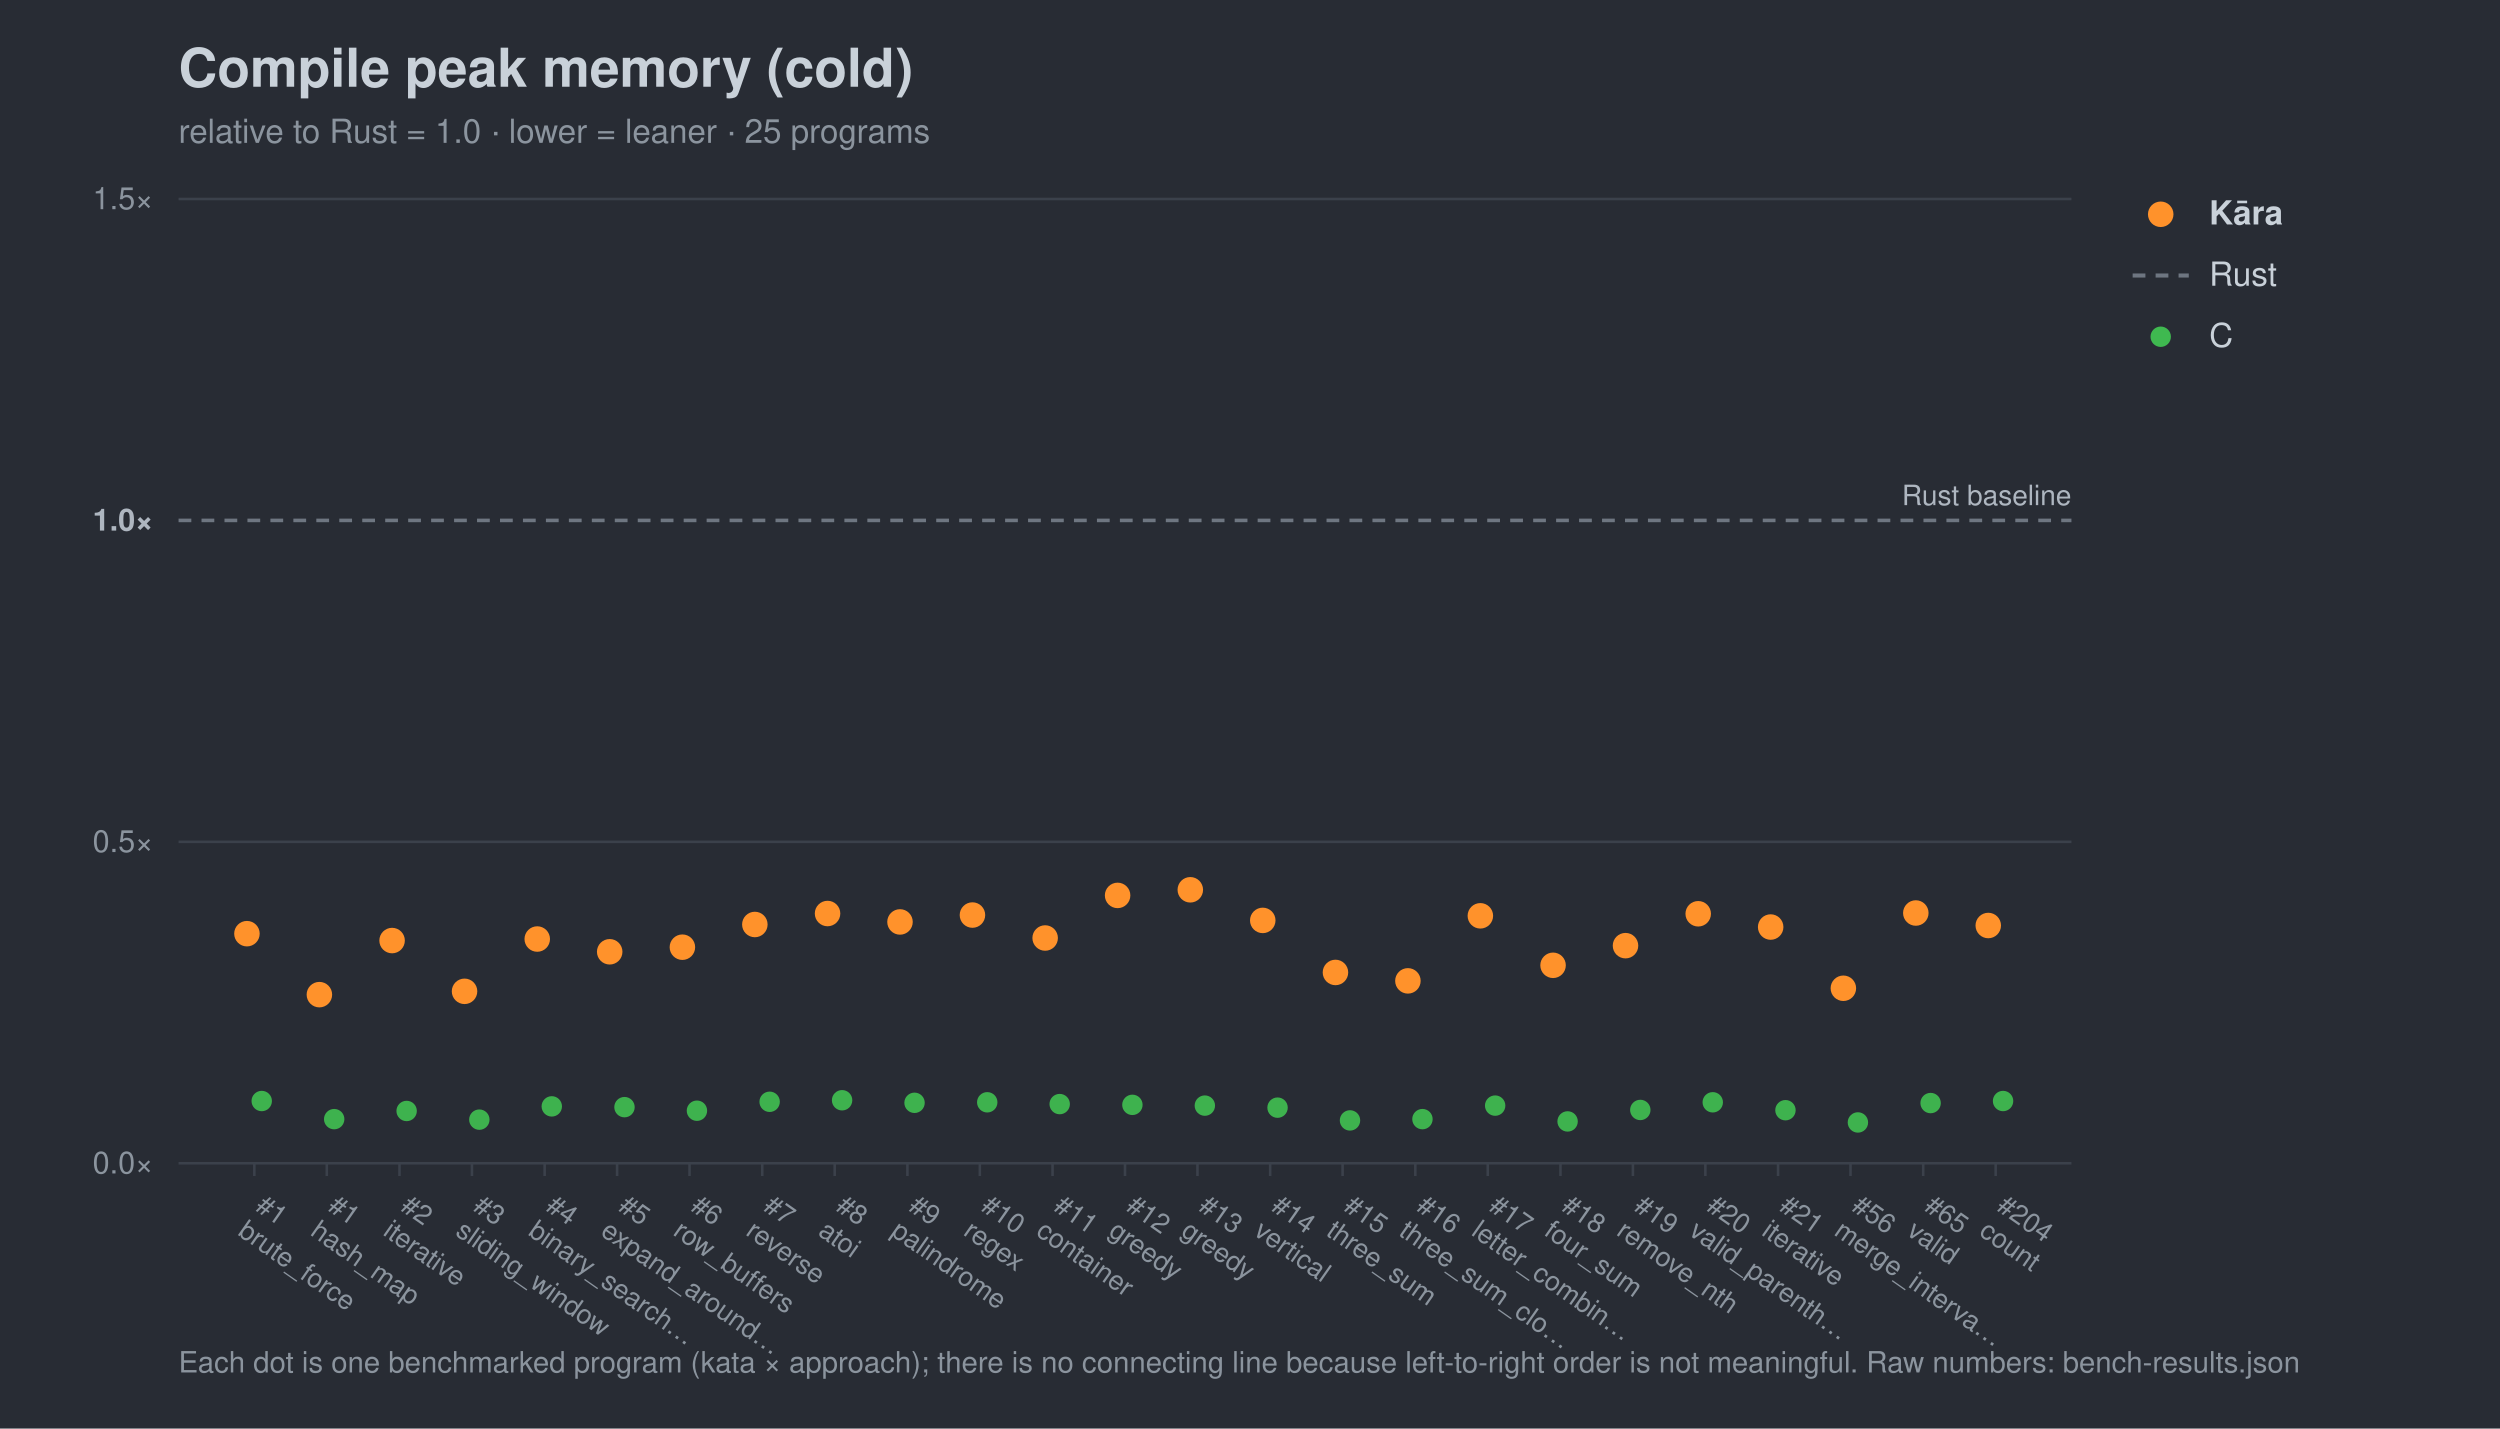
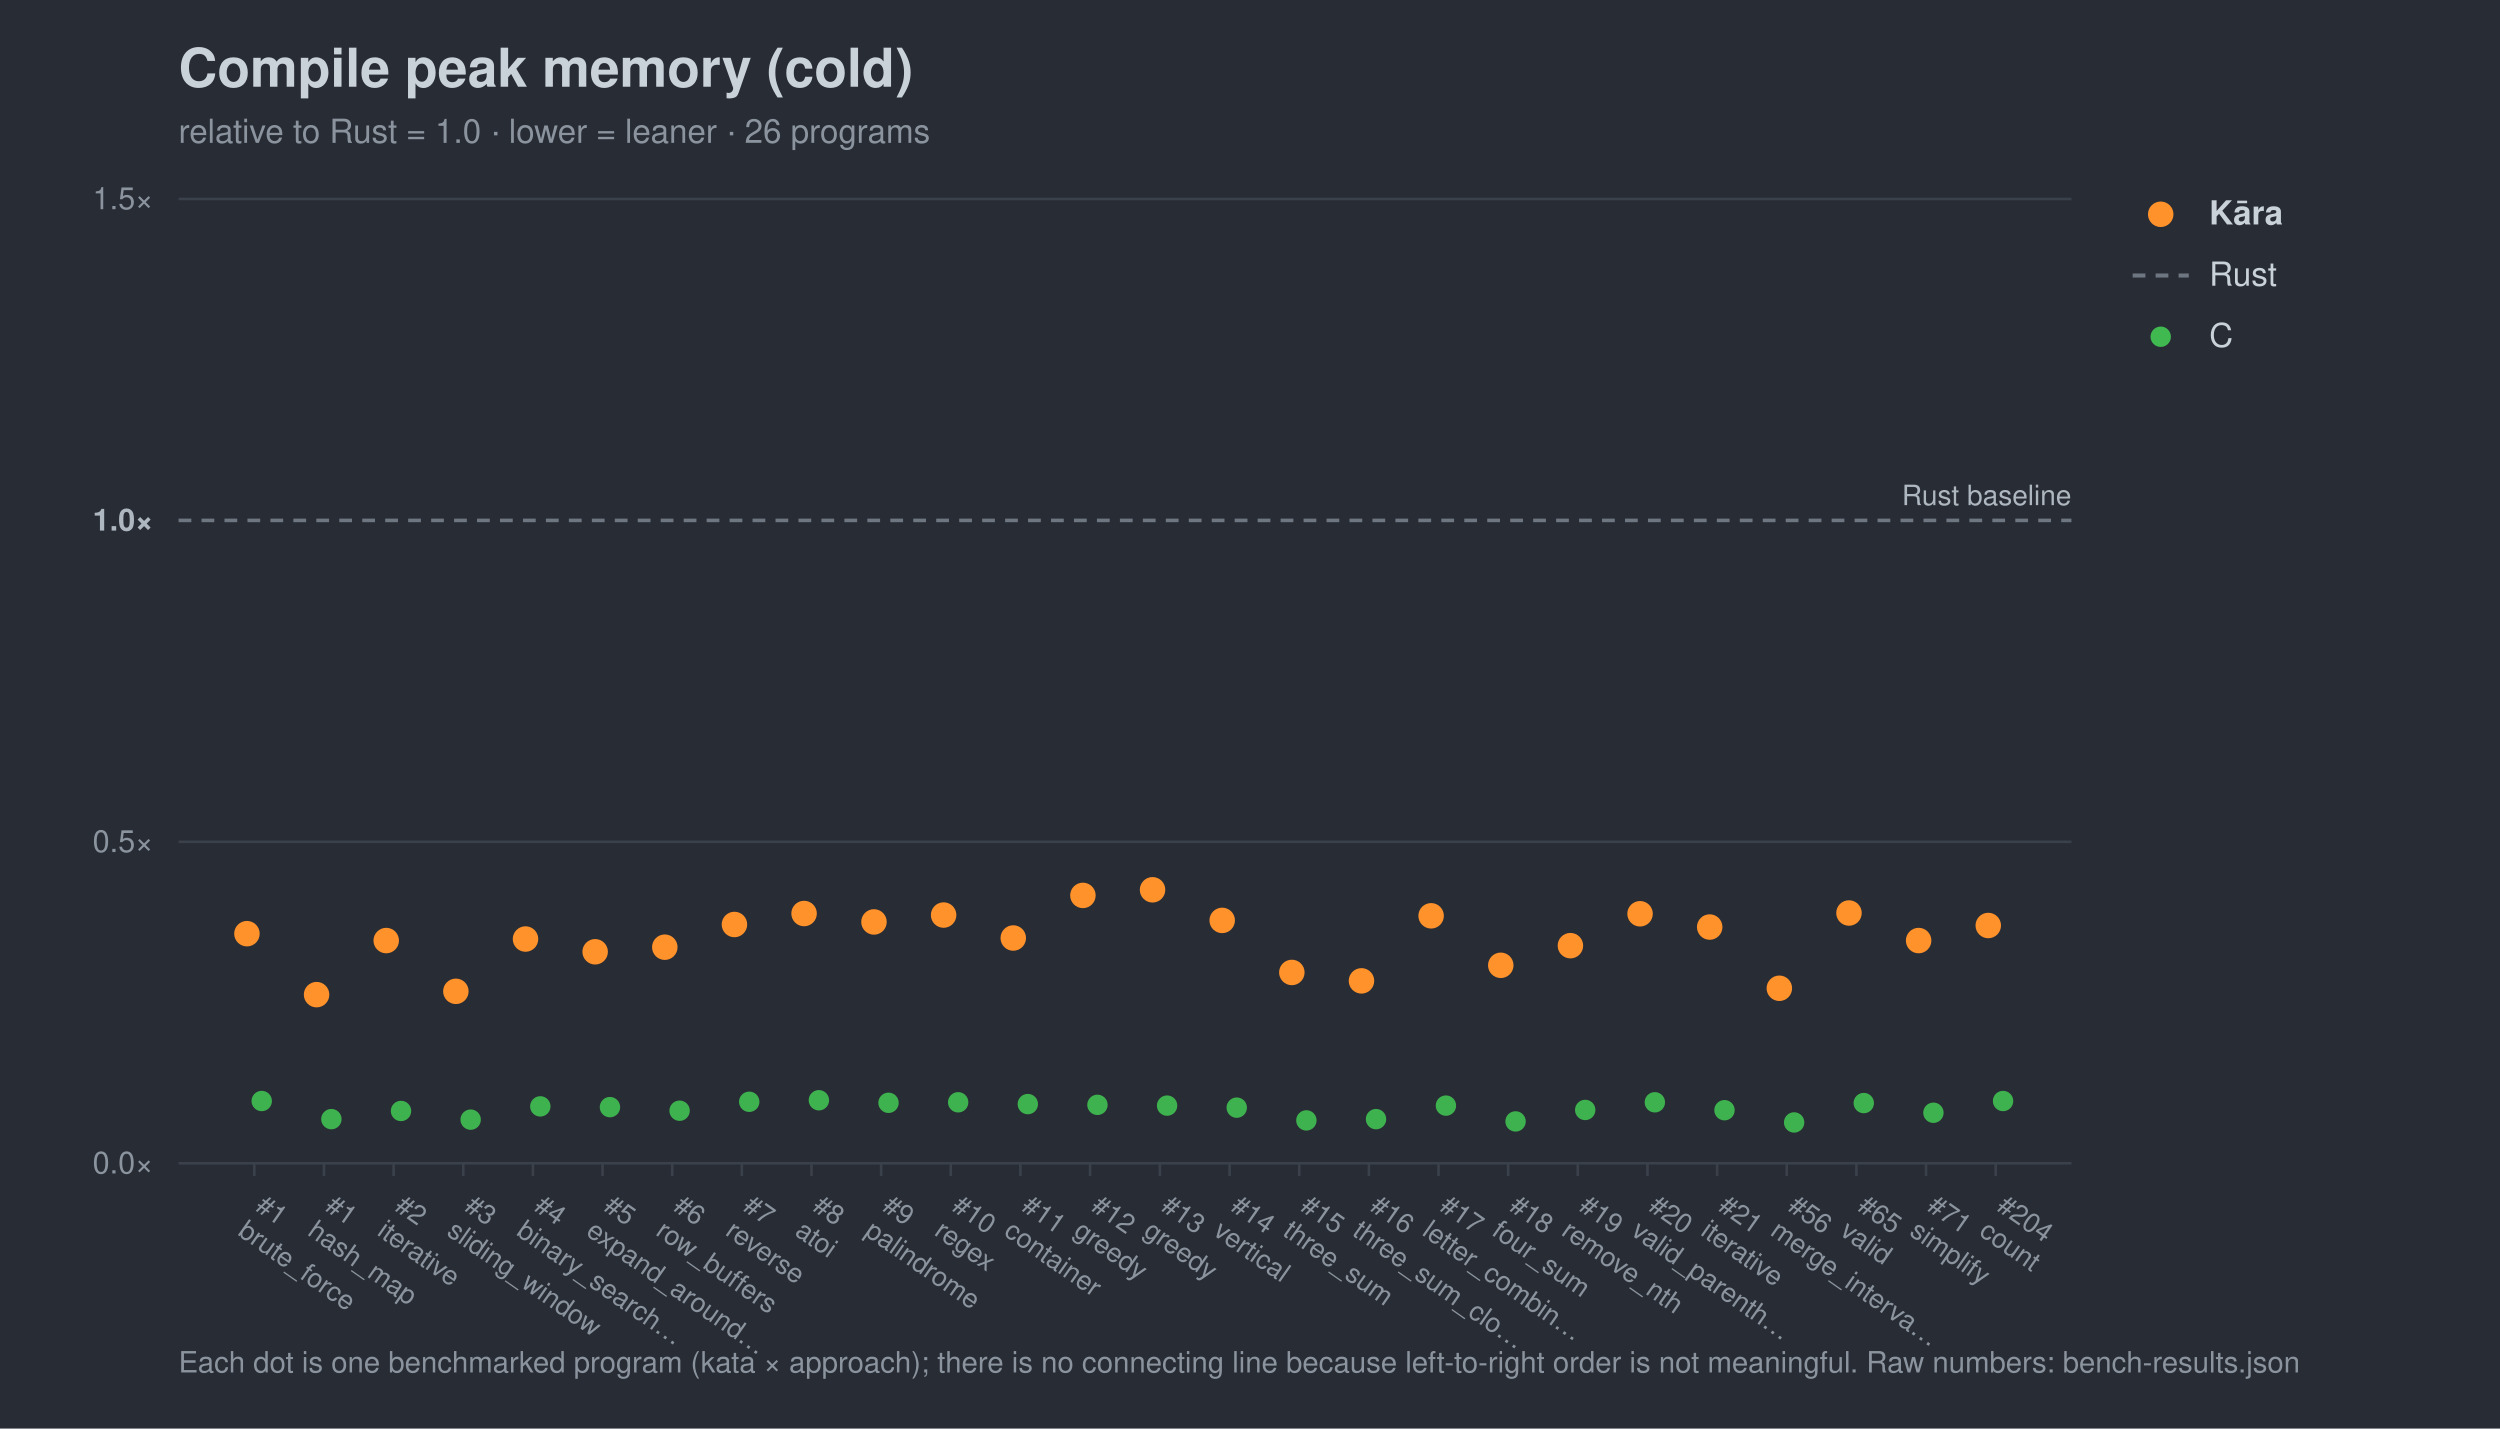
<svg xmlns="http://www.w3.org/2000/svg" width="980" height="560" viewBox="0 0 980 560" font-family="-apple-system,Segoe UI,Helvetica,Arial,sans-serif">
  <rect width="980" height="560" fill="#282c34" />
  <text x="70" y="34" font-size="21" font-weight="700" fill="#c9d1d9">Compile peak memory (cold)</text>
-   <text x="70" y="56" font-size="13" fill="#8b949e">relative to Rust = 1.0 · lower = leaner · 25 programs</text>
+   <text x="70" y="56" font-size="13" fill="#8b949e">relative to Rust = 1.0 · lower = leaner · 26 programs</text>
  <line x1="70" y1="456.0" x2="812" y2="456.0" stroke="#3b414b" stroke-width="1" />
  <text x="60" y="460.0" font-size="12" text-anchor="end" fill="#8b949e">0.0×</text>
  <line x1="70" y1="330.0" x2="812" y2="330.0" stroke="#3b414b" stroke-width="1" />
  <text x="60" y="334.0" font-size="12" text-anchor="end" fill="#8b949e">0.5×</text>
  <line x1="70" y1="204.0" x2="812" y2="204.0" stroke="#6e7681" stroke-width="1.4" stroke-dasharray="5 4" />
  <text x="60" y="208.0" font-size="12" text-anchor="end" fill="#aeb6c0" font-weight="700">1.0×</text>
  <line x1="70" y1="78.0" x2="812" y2="78.0" stroke="#3b414b" stroke-width="1" />
  <text x="60" y="82.0" font-size="12" text-anchor="end" fill="#8b949e">1.5×</text>
  <text x="812" y="198.0" font-size="11" text-anchor="end" fill="#aeb6c0">Rust baseline</text>
  <line x1="99.7" y1="456" x2="99.7" y2="461" stroke="#3b414b" />
  <g transform="translate(99.7,474) rotate(35)">
    <text x="0" y="0" font-size="10.5" fill="#8b949e">#1</text>
    <text x="0" y="12" font-size="10.5" fill="#8b949e">brute_force</text>
  </g>
-   <line x1="128.1" y1="456" x2="128.1" y2="461" stroke="#3b414b" />
-   <g transform="translate(128.1,474) rotate(35)">
+   <line x1="127.0" y1="456" x2="127.0" y2="461" stroke="#3b414b" />
+   <g transform="translate(127.0,474) rotate(35)">
    <text x="0" y="0" font-size="10.5" fill="#8b949e">#1</text>
    <text x="0" y="12" font-size="10.5" fill="#8b949e">hash_map</text>
  </g>
-   <line x1="156.6" y1="456" x2="156.6" y2="461" stroke="#3b414b" />
-   <g transform="translate(156.6,474) rotate(35)">
+   <line x1="154.3" y1="456" x2="154.3" y2="461" stroke="#3b414b" />
+   <g transform="translate(154.3,474) rotate(35)">
    <text x="0" y="0" font-size="10.5" fill="#8b949e">#2</text>
    <text x="0" y="12" font-size="10.5" fill="#8b949e">iterative</text>
  </g>
-   <line x1="185.0" y1="456" x2="185.0" y2="461" stroke="#3b414b" />
-   <g transform="translate(185.0,474) rotate(35)">
+   <line x1="181.6" y1="456" x2="181.6" y2="461" stroke="#3b414b" />
+   <g transform="translate(181.6,474) rotate(35)">
    <text x="0" y="0" font-size="10.5" fill="#8b949e">#3</text>
    <text x="0" y="12" font-size="10.5" fill="#8b949e">sliding_window</text>
  </g>
-   <line x1="213.5" y1="456" x2="213.5" y2="461" stroke="#3b414b" />
-   <g transform="translate(213.5,474) rotate(35)">
+   <line x1="208.9" y1="456" x2="208.9" y2="461" stroke="#3b414b" />
+   <g transform="translate(208.9,474) rotate(35)">
    <text x="0" y="0" font-size="10.5" fill="#8b949e">#4</text>
    <text x="0" y="12" font-size="10.5" fill="#8b949e">binary_search…</text>
  </g>
-   <line x1="241.9" y1="456" x2="241.9" y2="461" stroke="#3b414b" />
-   <g transform="translate(241.9,474) rotate(35)">
+   <line x1="236.2" y1="456" x2="236.2" y2="461" stroke="#3b414b" />
+   <g transform="translate(236.2,474) rotate(35)">
    <text x="0" y="0" font-size="10.5" fill="#8b949e">#5</text>
    <text x="0" y="12" font-size="10.5" fill="#8b949e">expand_around…</text>
  </g>
-   <line x1="270.3" y1="456" x2="270.3" y2="461" stroke="#3b414b" />
-   <g transform="translate(270.3,474) rotate(35)">
+   <line x1="263.5" y1="456" x2="263.5" y2="461" stroke="#3b414b" />
+   <g transform="translate(263.5,474) rotate(35)">
    <text x="0" y="0" font-size="10.5" fill="#8b949e">#6</text>
    <text x="0" y="12" font-size="10.5" fill="#8b949e">row_buffers</text>
  </g>
-   <line x1="298.8" y1="456" x2="298.8" y2="461" stroke="#3b414b" />
-   <g transform="translate(298.8,474) rotate(35)">
+   <line x1="290.8" y1="456" x2="290.8" y2="461" stroke="#3b414b" />
+   <g transform="translate(290.8,474) rotate(35)">
    <text x="0" y="0" font-size="10.5" fill="#8b949e">#7</text>
    <text x="0" y="12" font-size="10.5" fill="#8b949e">reverse</text>
  </g>
-   <line x1="327.2" y1="456" x2="327.2" y2="461" stroke="#3b414b" />
-   <g transform="translate(327.2,474) rotate(35)">
+   <line x1="318.1" y1="456" x2="318.1" y2="461" stroke="#3b414b" />
+   <g transform="translate(318.1,474) rotate(35)">
    <text x="0" y="0" font-size="10.5" fill="#8b949e">#8</text>
    <text x="0" y="12" font-size="10.5" fill="#8b949e">atoi</text>
  </g>
-   <line x1="355.7" y1="456" x2="355.7" y2="461" stroke="#3b414b" />
-   <g transform="translate(355.7,474) rotate(35)">
+   <line x1="345.4" y1="456" x2="345.4" y2="461" stroke="#3b414b" />
+   <g transform="translate(345.4,474) rotate(35)">
    <text x="0" y="0" font-size="10.5" fill="#8b949e">#9</text>
    <text x="0" y="12" font-size="10.5" fill="#8b949e">palindrome</text>
  </g>
-   <line x1="384.1" y1="456" x2="384.1" y2="461" stroke="#3b414b" />
-   <g transform="translate(384.1,474) rotate(35)">
+   <line x1="372.7" y1="456" x2="372.7" y2="461" stroke="#3b414b" />
+   <g transform="translate(372.7,474) rotate(35)">
    <text x="0" y="0" font-size="10.5" fill="#8b949e">#10</text>
    <text x="0" y="12" font-size="10.5" fill="#8b949e">regex</text>
  </g>
-   <line x1="412.6" y1="456" x2="412.6" y2="461" stroke="#3b414b" />
-   <g transform="translate(412.6,474) rotate(35)">
+   <line x1="400.0" y1="456" x2="400.0" y2="461" stroke="#3b414b" />
+   <g transform="translate(400.0,474) rotate(35)">
    <text x="0" y="0" font-size="10.5" fill="#8b949e">#11</text>
    <text x="0" y="12" font-size="10.5" fill="#8b949e">container</text>
  </g>
-   <line x1="441.0" y1="456" x2="441.0" y2="461" stroke="#3b414b" />
-   <g transform="translate(441.0,474) rotate(35)">
+   <line x1="427.3" y1="456" x2="427.3" y2="461" stroke="#3b414b" />
+   <g transform="translate(427.3,474) rotate(35)">
    <text x="0" y="0" font-size="10.5" fill="#8b949e">#12</text>
    <text x="0" y="12" font-size="10.5" fill="#8b949e">greedy</text>
  </g>
-   <line x1="469.4" y1="456" x2="469.4" y2="461" stroke="#3b414b" />
-   <g transform="translate(469.4,474) rotate(35)">
+   <line x1="454.7" y1="456" x2="454.7" y2="461" stroke="#3b414b" />
+   <g transform="translate(454.7,474) rotate(35)">
    <text x="0" y="0" font-size="10.5" fill="#8b949e">#13</text>
    <text x="0" y="12" font-size="10.5" fill="#8b949e">greedy</text>
  </g>
-   <line x1="497.9" y1="456" x2="497.9" y2="461" stroke="#3b414b" />
-   <g transform="translate(497.9,474) rotate(35)">
+   <line x1="482.0" y1="456" x2="482.0" y2="461" stroke="#3b414b" />
+   <g transform="translate(482.0,474) rotate(35)">
    <text x="0" y="0" font-size="10.5" fill="#8b949e">#14</text>
    <text x="0" y="12" font-size="10.5" fill="#8b949e">vertical</text>
  </g>
-   <line x1="526.3" y1="456" x2="526.3" y2="461" stroke="#3b414b" />
-   <g transform="translate(526.3,474) rotate(35)">
+   <line x1="509.3" y1="456" x2="509.3" y2="461" stroke="#3b414b" />
+   <g transform="translate(509.3,474) rotate(35)">
    <text x="0" y="0" font-size="10.5" fill="#8b949e">#15</text>
    <text x="0" y="12" font-size="10.5" fill="#8b949e">three_sum</text>
  </g>
-   <line x1="554.8" y1="456" x2="554.8" y2="461" stroke="#3b414b" />
-   <g transform="translate(554.8,474) rotate(35)">
+   <line x1="536.6" y1="456" x2="536.6" y2="461" stroke="#3b414b" />
+   <g transform="translate(536.6,474) rotate(35)">
    <text x="0" y="0" font-size="10.5" fill="#8b949e">#16</text>
    <text x="0" y="12" font-size="10.5" fill="#8b949e">three_sum_clo…</text>
  </g>
-   <line x1="583.2" y1="456" x2="583.2" y2="461" stroke="#3b414b" />
-   <g transform="translate(583.2,474) rotate(35)">
+   <line x1="563.9" y1="456" x2="563.9" y2="461" stroke="#3b414b" />
+   <g transform="translate(563.9,474) rotate(35)">
    <text x="0" y="0" font-size="10.5" fill="#8b949e">#17</text>
    <text x="0" y="12" font-size="10.5" fill="#8b949e">letter_combin…</text>
  </g>
-   <line x1="611.7" y1="456" x2="611.7" y2="461" stroke="#3b414b" />
-   <g transform="translate(611.7,474) rotate(35)">
+   <line x1="591.2" y1="456" x2="591.2" y2="461" stroke="#3b414b" />
+   <g transform="translate(591.2,474) rotate(35)">
    <text x="0" y="0" font-size="10.5" fill="#8b949e">#18</text>
    <text x="0" y="12" font-size="10.5" fill="#8b949e">four_sum</text>
  </g>
-   <line x1="640.1" y1="456" x2="640.1" y2="461" stroke="#3b414b" />
-   <g transform="translate(640.1,474) rotate(35)">
+   <line x1="618.5" y1="456" x2="618.5" y2="461" stroke="#3b414b" />
+   <g transform="translate(618.5,474) rotate(35)">
    <text x="0" y="0" font-size="10.5" fill="#8b949e">#19</text>
    <text x="0" y="12" font-size="10.5" fill="#8b949e">remove_nth</text>
  </g>
-   <line x1="668.5" y1="456" x2="668.5" y2="461" stroke="#3b414b" />
-   <g transform="translate(668.5,474) rotate(35)">
+   <line x1="645.8" y1="456" x2="645.8" y2="461" stroke="#3b414b" />
+   <g transform="translate(645.8,474) rotate(35)">
    <text x="0" y="0" font-size="10.5" fill="#8b949e">#20</text>
    <text x="0" y="12" font-size="10.5" fill="#8b949e">valid_parenth…</text>
  </g>
-   <line x1="697.0" y1="456" x2="697.0" y2="461" stroke="#3b414b" />
-   <g transform="translate(697.0,474) rotate(35)">
+   <line x1="673.1" y1="456" x2="673.1" y2="461" stroke="#3b414b" />
+   <g transform="translate(673.1,474) rotate(35)">
    <text x="0" y="0" font-size="10.5" fill="#8b949e">#21</text>
    <text x="0" y="12" font-size="10.5" fill="#8b949e">iterative</text>
  </g>
-   <line x1="725.4" y1="456" x2="725.4" y2="461" stroke="#3b414b" />
-   <g transform="translate(725.4,474) rotate(35)">
+   <line x1="700.4" y1="456" x2="700.4" y2="461" stroke="#3b414b" />
+   <g transform="translate(700.4,474) rotate(35)">
    <text x="0" y="0" font-size="10.5" fill="#8b949e">#56</text>
    <text x="0" y="12" font-size="10.5" fill="#8b949e">merge_interva…</text>
  </g>
-   <line x1="753.9" y1="456" x2="753.9" y2="461" stroke="#3b414b" />
-   <g transform="translate(753.9,474) rotate(35)">
+   <line x1="727.7" y1="456" x2="727.7" y2="461" stroke="#3b414b" />
+   <g transform="translate(727.7,474) rotate(35)">
    <text x="0" y="0" font-size="10.5" fill="#8b949e">#65</text>
    <text x="0" y="12" font-size="10.5" fill="#8b949e">valid</text>
+   </g>
+   <line x1="755.0" y1="456" x2="755.0" y2="461" stroke="#3b414b" />
+   <g transform="translate(755.0,474) rotate(35)">
+     <text x="0" y="0" font-size="10.5" fill="#8b949e">#71</text>
+     <text x="0" y="12" font-size="10.5" fill="#8b949e">simplify</text>
  </g>
  <line x1="782.3" y1="456" x2="782.3" y2="461" stroke="#3b414b" />
  <g transform="translate(782.3,474) rotate(35)">
    <text x="0" y="0" font-size="10.5" fill="#8b949e">#204</text>
    <text x="0" y="12" font-size="10.5" fill="#8b949e">count</text>
  </g>
  <circle cx="102.6" cy="431.6" r="4.0" fill="#3fb950" opacity="0.95" />
-   <circle cx="131.0" cy="438.7" r="4.0" fill="#3fb950" opacity="0.95" />
-   <circle cx="159.4" cy="435.5" r="4.0" fill="#3fb950" opacity="0.95" />
-   <circle cx="187.9" cy="438.9" r="4.0" fill="#3fb950" opacity="0.95" />
-   <circle cx="216.3" cy="433.7" r="4.0" fill="#3fb950" opacity="0.95" />
-   <circle cx="244.8" cy="434.0" r="4.0" fill="#3fb950" opacity="0.95" />
-   <circle cx="273.2" cy="435.4" r="4.0" fill="#3fb950" opacity="0.95" />
-   <circle cx="301.7" cy="431.9" r="4.0" fill="#3fb950" opacity="0.95" />
-   <circle cx="330.1" cy="431.3" r="4.0" fill="#3fb950" opacity="0.95" />
-   <circle cx="358.5" cy="432.3" r="4.0" fill="#3fb950" opacity="0.95" />
-   <circle cx="387.0" cy="432.1" r="4.0" fill="#3fb950" opacity="0.95" />
-   <circle cx="415.4" cy="432.8" r="4.0" fill="#3fb950" opacity="0.95" />
-   <circle cx="443.9" cy="433.1" r="4.0" fill="#3fb950" opacity="0.95" />
-   <circle cx="472.3" cy="433.4" r="4.0" fill="#3fb950" opacity="0.95" />
-   <circle cx="500.8" cy="434.2" r="4.0" fill="#3fb950" opacity="0.95" />
-   <circle cx="529.2" cy="439.2" r="4.0" fill="#3fb950" opacity="0.95" />
-   <circle cx="557.6" cy="438.7" r="4.0" fill="#3fb950" opacity="0.95" />
-   <circle cx="586.1" cy="433.4" r="4.0" fill="#3fb950" opacity="0.95" />
-   <circle cx="614.5" cy="439.6" r="4.0" fill="#3fb950" opacity="0.95" />
-   <circle cx="643.0" cy="435.1" r="4.0" fill="#3fb950" opacity="0.95" />
-   <circle cx="671.4" cy="432.1" r="4.0" fill="#3fb950" opacity="0.95" />
-   <circle cx="699.9" cy="435.2" r="4.0" fill="#3fb950" opacity="0.95" />
-   <circle cx="728.3" cy="440.0" r="4.0" fill="#3fb950" opacity="0.95" />
-   <circle cx="756.8" cy="432.4" r="4.0" fill="#3fb950" opacity="0.95" />
+   <circle cx="129.9" cy="438.7" r="4.0" fill="#3fb950" opacity="0.95" />
+   <circle cx="157.2" cy="435.5" r="4.0" fill="#3fb950" opacity="0.95" />
+   <circle cx="184.5" cy="438.9" r="4.0" fill="#3fb950" opacity="0.95" />
+   <circle cx="211.8" cy="433.7" r="4.0" fill="#3fb950" opacity="0.95" />
+   <circle cx="239.1" cy="434.0" r="4.0" fill="#3fb950" opacity="0.95" />
+   <circle cx="266.4" cy="435.4" r="4.0" fill="#3fb950" opacity="0.95" />
+   <circle cx="293.7" cy="431.9" r="4.0" fill="#3fb950" opacity="0.95" />
+   <circle cx="321.0" cy="431.3" r="4.0" fill="#3fb950" opacity="0.95" />
+   <circle cx="348.3" cy="432.3" r="4.0" fill="#3fb950" opacity="0.95" />
+   <circle cx="375.6" cy="432.1" r="4.0" fill="#3fb950" opacity="0.95" />
+   <circle cx="402.9" cy="432.8" r="4.0" fill="#3fb950" opacity="0.95" />
+   <circle cx="430.2" cy="433.1" r="4.0" fill="#3fb950" opacity="0.95" />
+   <circle cx="457.5" cy="433.4" r="4.0" fill="#3fb950" opacity="0.95" />
+   <circle cx="484.8" cy="434.2" r="4.0" fill="#3fb950" opacity="0.95" />
+   <circle cx="512.1" cy="439.2" r="4.0" fill="#3fb950" opacity="0.95" />
+   <circle cx="539.4" cy="438.7" r="4.0" fill="#3fb950" opacity="0.95" />
+   <circle cx="566.8" cy="433.4" r="4.0" fill="#3fb950" opacity="0.95" />
+   <circle cx="594.1" cy="439.6" r="4.0" fill="#3fb950" opacity="0.95" />
+   <circle cx="621.4" cy="435.1" r="4.0" fill="#3fb950" opacity="0.95" />
+   <circle cx="648.7" cy="432.1" r="4.0" fill="#3fb950" opacity="0.95" />
+   <circle cx="676.0" cy="435.2" r="4.0" fill="#3fb950" opacity="0.95" />
+   <circle cx="703.3" cy="440.0" r="4.0" fill="#3fb950" opacity="0.95" />
+   <circle cx="730.6" cy="432.4" r="4.0" fill="#3fb950" opacity="0.95" />
+   <circle cx="757.9" cy="436.2" r="4.0" fill="#3fb950" opacity="0.95" />
  <circle cx="785.2" cy="431.6" r="4.0" fill="#3fb950" opacity="0.95" />
  <circle cx="96.8" cy="366.0" r="5.0" fill="#ff922b" opacity="1.0" />
-   <circle cx="125.2" cy="389.9" r="5.0" fill="#ff922b" opacity="1.0" />
-   <circle cx="153.7" cy="368.7" r="5.0" fill="#ff922b" opacity="1.0" />
-   <circle cx="182.1" cy="388.6" r="5.0" fill="#ff922b" opacity="1.0" />
-   <circle cx="210.6" cy="368.1" r="5.0" fill="#ff922b" opacity="1.0" />
-   <circle cx="239.0" cy="373.1" r="5.0" fill="#ff922b" opacity="1.0" />
-   <circle cx="267.5" cy="371.3" r="5.0" fill="#ff922b" opacity="1.0" />
-   <circle cx="295.9" cy="362.4" r="5.0" fill="#ff922b" opacity="1.0" />
-   <circle cx="324.4" cy="358.1" r="5.0" fill="#ff922b" opacity="1.0" />
-   <circle cx="352.8" cy="361.4" r="5.0" fill="#ff922b" opacity="1.0" />
-   <circle cx="381.2" cy="358.7" r="5.0" fill="#ff922b" opacity="1.0" />
-   <circle cx="409.7" cy="367.7" r="5.0" fill="#ff922b" opacity="1.0" />
-   <circle cx="438.1" cy="351.0" r="5.0" fill="#ff922b" opacity="1.0" />
-   <circle cx="466.6" cy="348.8" r="5.0" fill="#ff922b" opacity="1.0" />
-   <circle cx="495.0" cy="360.8" r="5.0" fill="#ff922b" opacity="1.0" />
-   <circle cx="523.5" cy="381.2" r="5.0" fill="#ff922b" opacity="1.0" />
-   <circle cx="551.9" cy="384.5" r="5.0" fill="#ff922b" opacity="1.0" />
-   <circle cx="580.3" cy="359.0" r="5.0" fill="#ff922b" opacity="1.0" />
-   <circle cx="608.8" cy="378.4" r="5.0" fill="#ff922b" opacity="1.0" />
-   <circle cx="637.2" cy="370.7" r="5.0" fill="#ff922b" opacity="1.0" />
-   <circle cx="665.7" cy="358.2" r="5.0" fill="#ff922b" opacity="1.0" />
-   <circle cx="694.1" cy="363.4" r="5.0" fill="#ff922b" opacity="1.0" />
-   <circle cx="722.6" cy="387.4" r="5.0" fill="#ff922b" opacity="1.0" />
-   <circle cx="751.0" cy="357.9" r="5.0" fill="#ff922b" opacity="1.0" />
+   <circle cx="124.1" cy="389.9" r="5.0" fill="#ff922b" opacity="1.0" />
+   <circle cx="151.4" cy="368.7" r="5.0" fill="#ff922b" opacity="1.0" />
+   <circle cx="178.7" cy="388.6" r="5.0" fill="#ff922b" opacity="1.0" />
+   <circle cx="206.0" cy="368.1" r="5.0" fill="#ff922b" opacity="1.0" />
+   <circle cx="233.3" cy="373.1" r="5.0" fill="#ff922b" opacity="1.0" />
+   <circle cx="260.6" cy="371.3" r="5.0" fill="#ff922b" opacity="1.0" />
+   <circle cx="287.9" cy="362.4" r="5.0" fill="#ff922b" opacity="1.0" />
+   <circle cx="315.2" cy="358.1" r="5.0" fill="#ff922b" opacity="1.0" />
+   <circle cx="342.6" cy="361.4" r="5.0" fill="#ff922b" opacity="1.0" />
+   <circle cx="369.9" cy="358.7" r="5.0" fill="#ff922b" opacity="1.0" />
+   <circle cx="397.2" cy="367.7" r="5.0" fill="#ff922b" opacity="1.0" />
+   <circle cx="424.5" cy="351.0" r="5.0" fill="#ff922b" opacity="1.0" />
+   <circle cx="451.8" cy="348.8" r="5.0" fill="#ff922b" opacity="1.0" />
+   <circle cx="479.1" cy="360.8" r="5.0" fill="#ff922b" opacity="1.0" />
+   <circle cx="506.4" cy="381.2" r="5.0" fill="#ff922b" opacity="1.0" />
+   <circle cx="533.7" cy="384.5" r="5.0" fill="#ff922b" opacity="1.0" />
+   <circle cx="561.0" cy="359.0" r="5.0" fill="#ff922b" opacity="1.0" />
+   <circle cx="588.3" cy="378.4" r="5.0" fill="#ff922b" opacity="1.0" />
+   <circle cx="615.6" cy="370.7" r="5.0" fill="#ff922b" opacity="1.0" />
+   <circle cx="642.9" cy="358.2" r="5.0" fill="#ff922b" opacity="1.0" />
+   <circle cx="670.2" cy="363.4" r="5.0" fill="#ff922b" opacity="1.0" />
+   <circle cx="697.5" cy="387.4" r="5.0" fill="#ff922b" opacity="1.0" />
+   <circle cx="724.8" cy="357.9" r="5.0" fill="#ff922b" opacity="1.0" />
+   <circle cx="752.1" cy="368.7" r="5.0" fill="#ff922b" opacity="1.0" />
  <circle cx="779.4" cy="362.8" r="5.0" fill="#ff922b" opacity="1.0" />
  <circle cx="847" cy="84" r="5" fill="#ff922b" />
  <text x="866" y="88" font-size="13" fill="#c9d1d9" font-weight="700">Kāra</text>
  <line x1="836" y1="108" x2="858" y2="108" stroke="#6e7681" stroke-width="1.6" stroke-dasharray="5 4" />
  <text x="866" y="112" font-size="13" fill="#c9d1d9" font-weight="400">Rust</text>
  <circle cx="847" cy="132" r="4" fill="#3fb950" />
  <text x="866" y="136" font-size="13" fill="#c9d1d9" font-weight="400">C</text>
  <text x="70" y="538" font-size="11.5" fill="#8b949e">Each dot is one benchmarked program (kata × approach); there is no connecting line because left-to-right order is not meaningful. Raw numbers: bench-results.json</text>
</svg>
